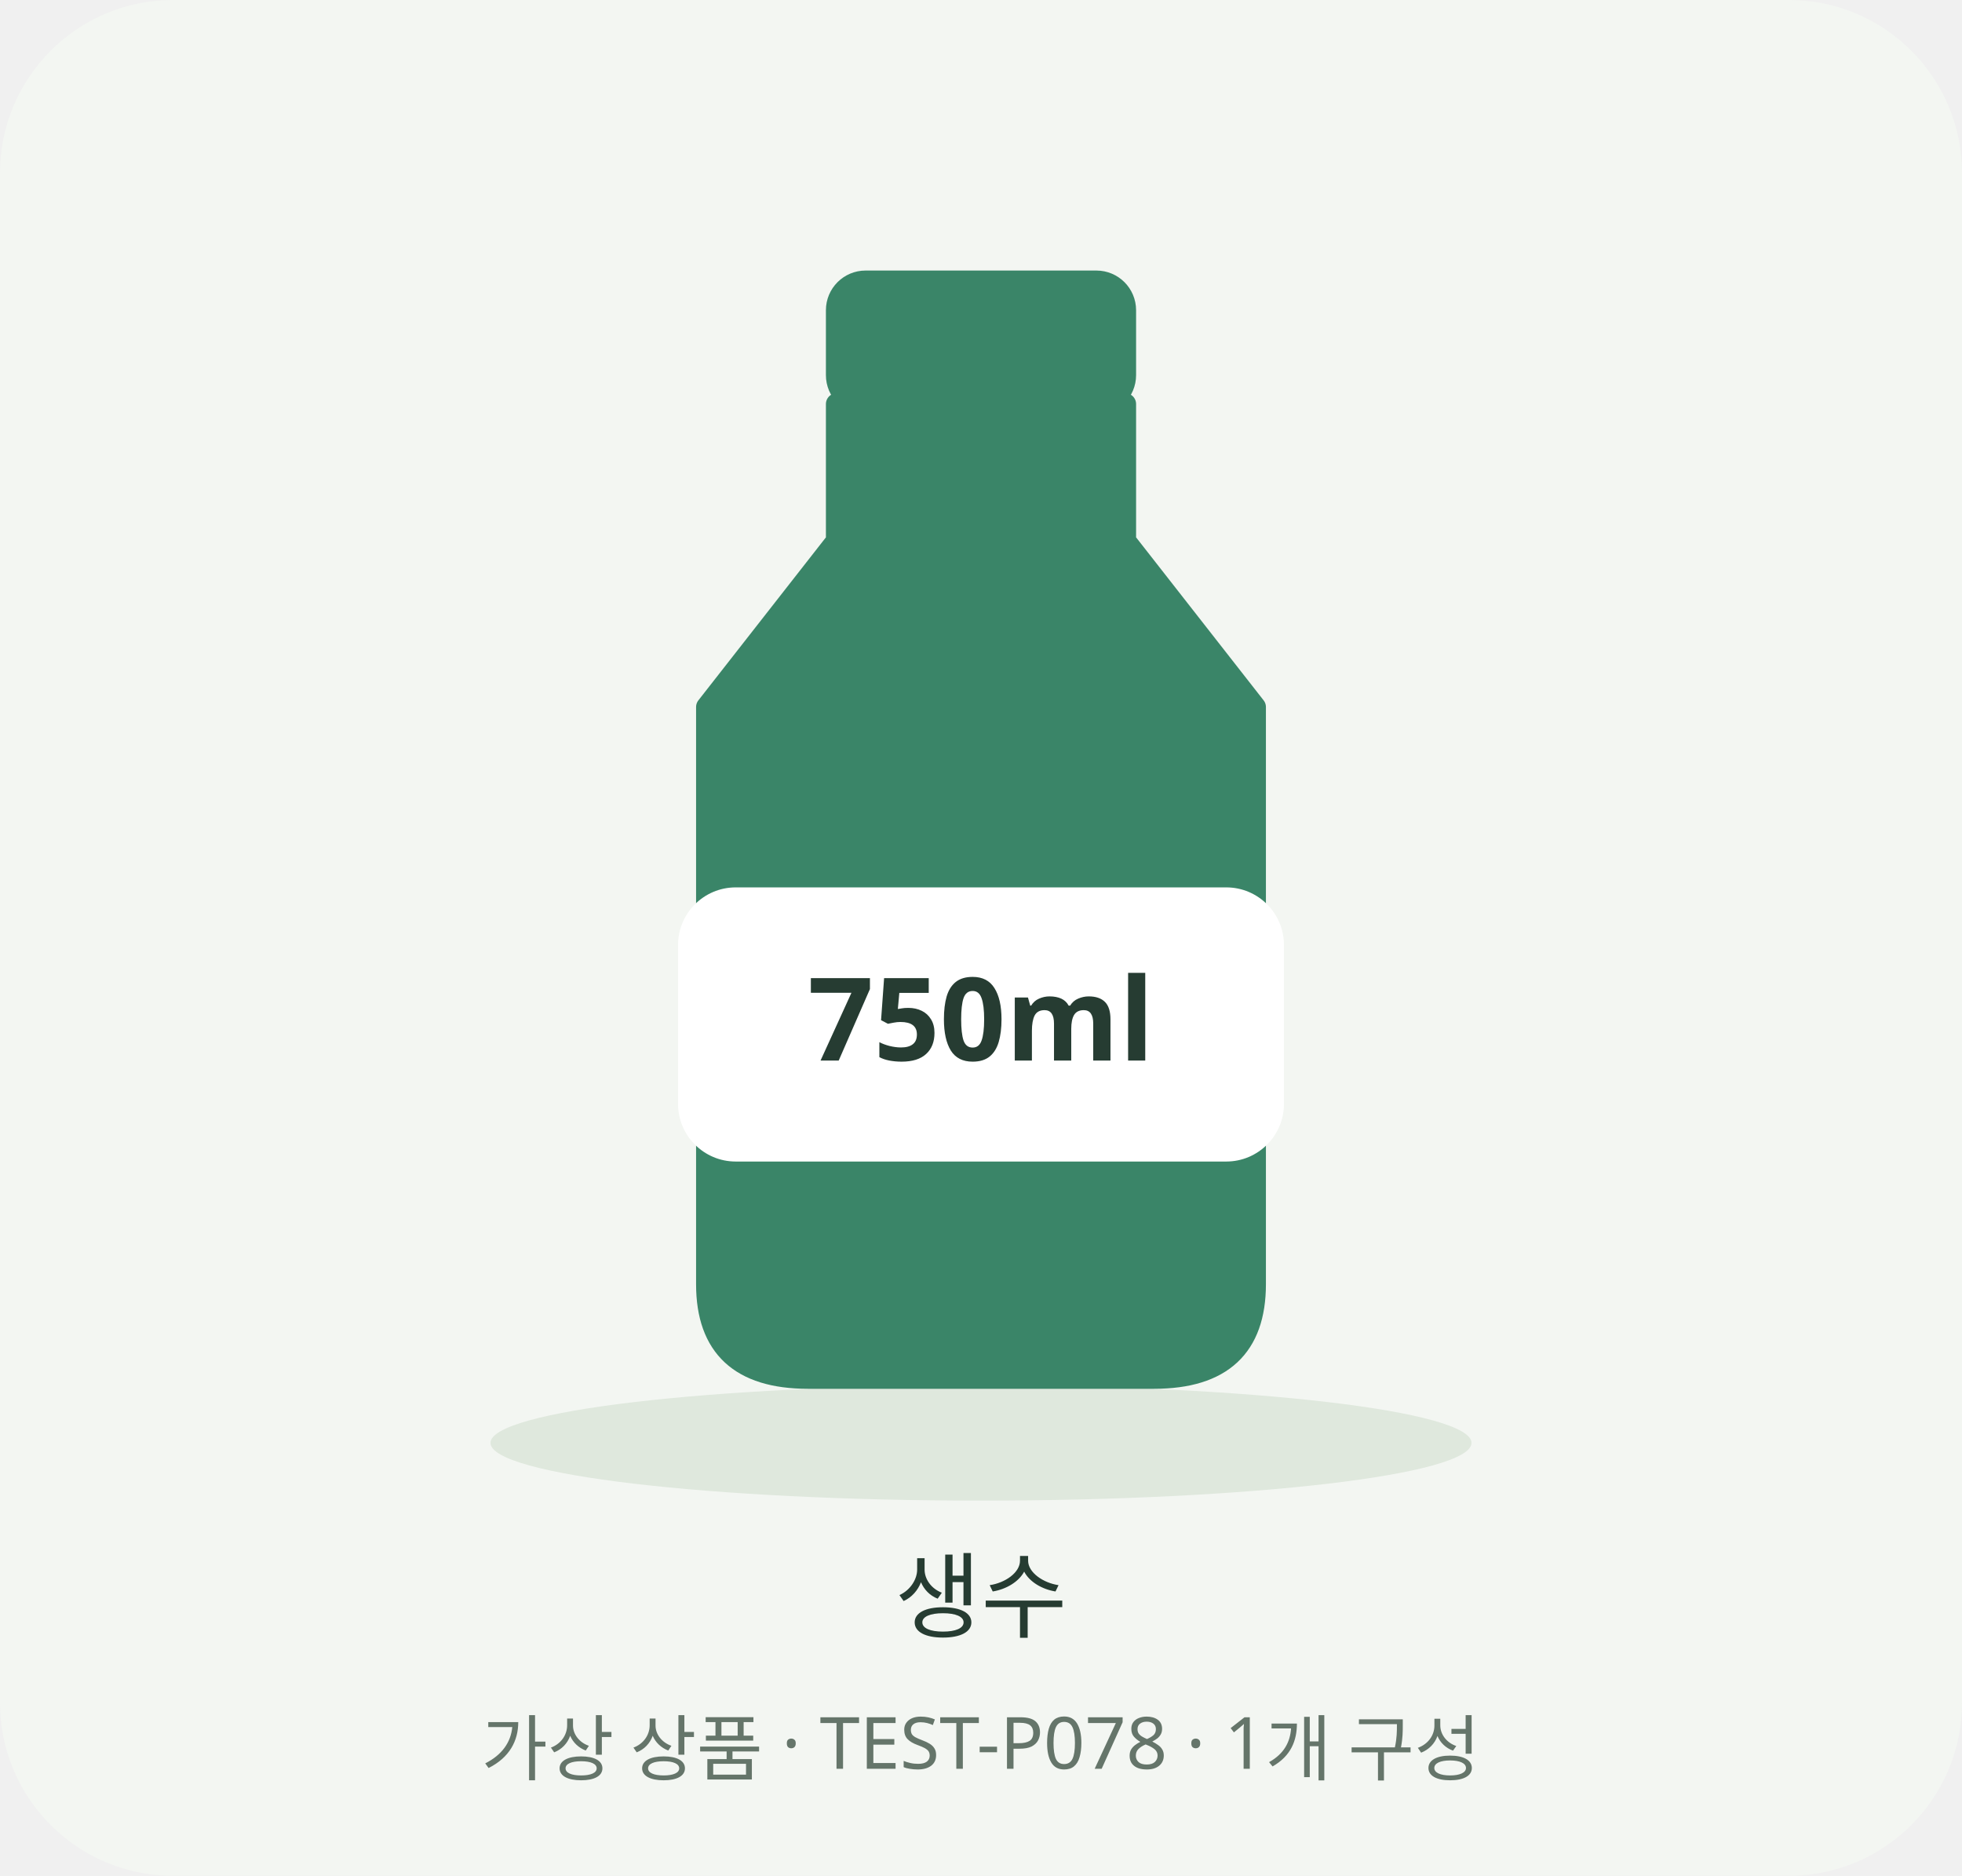
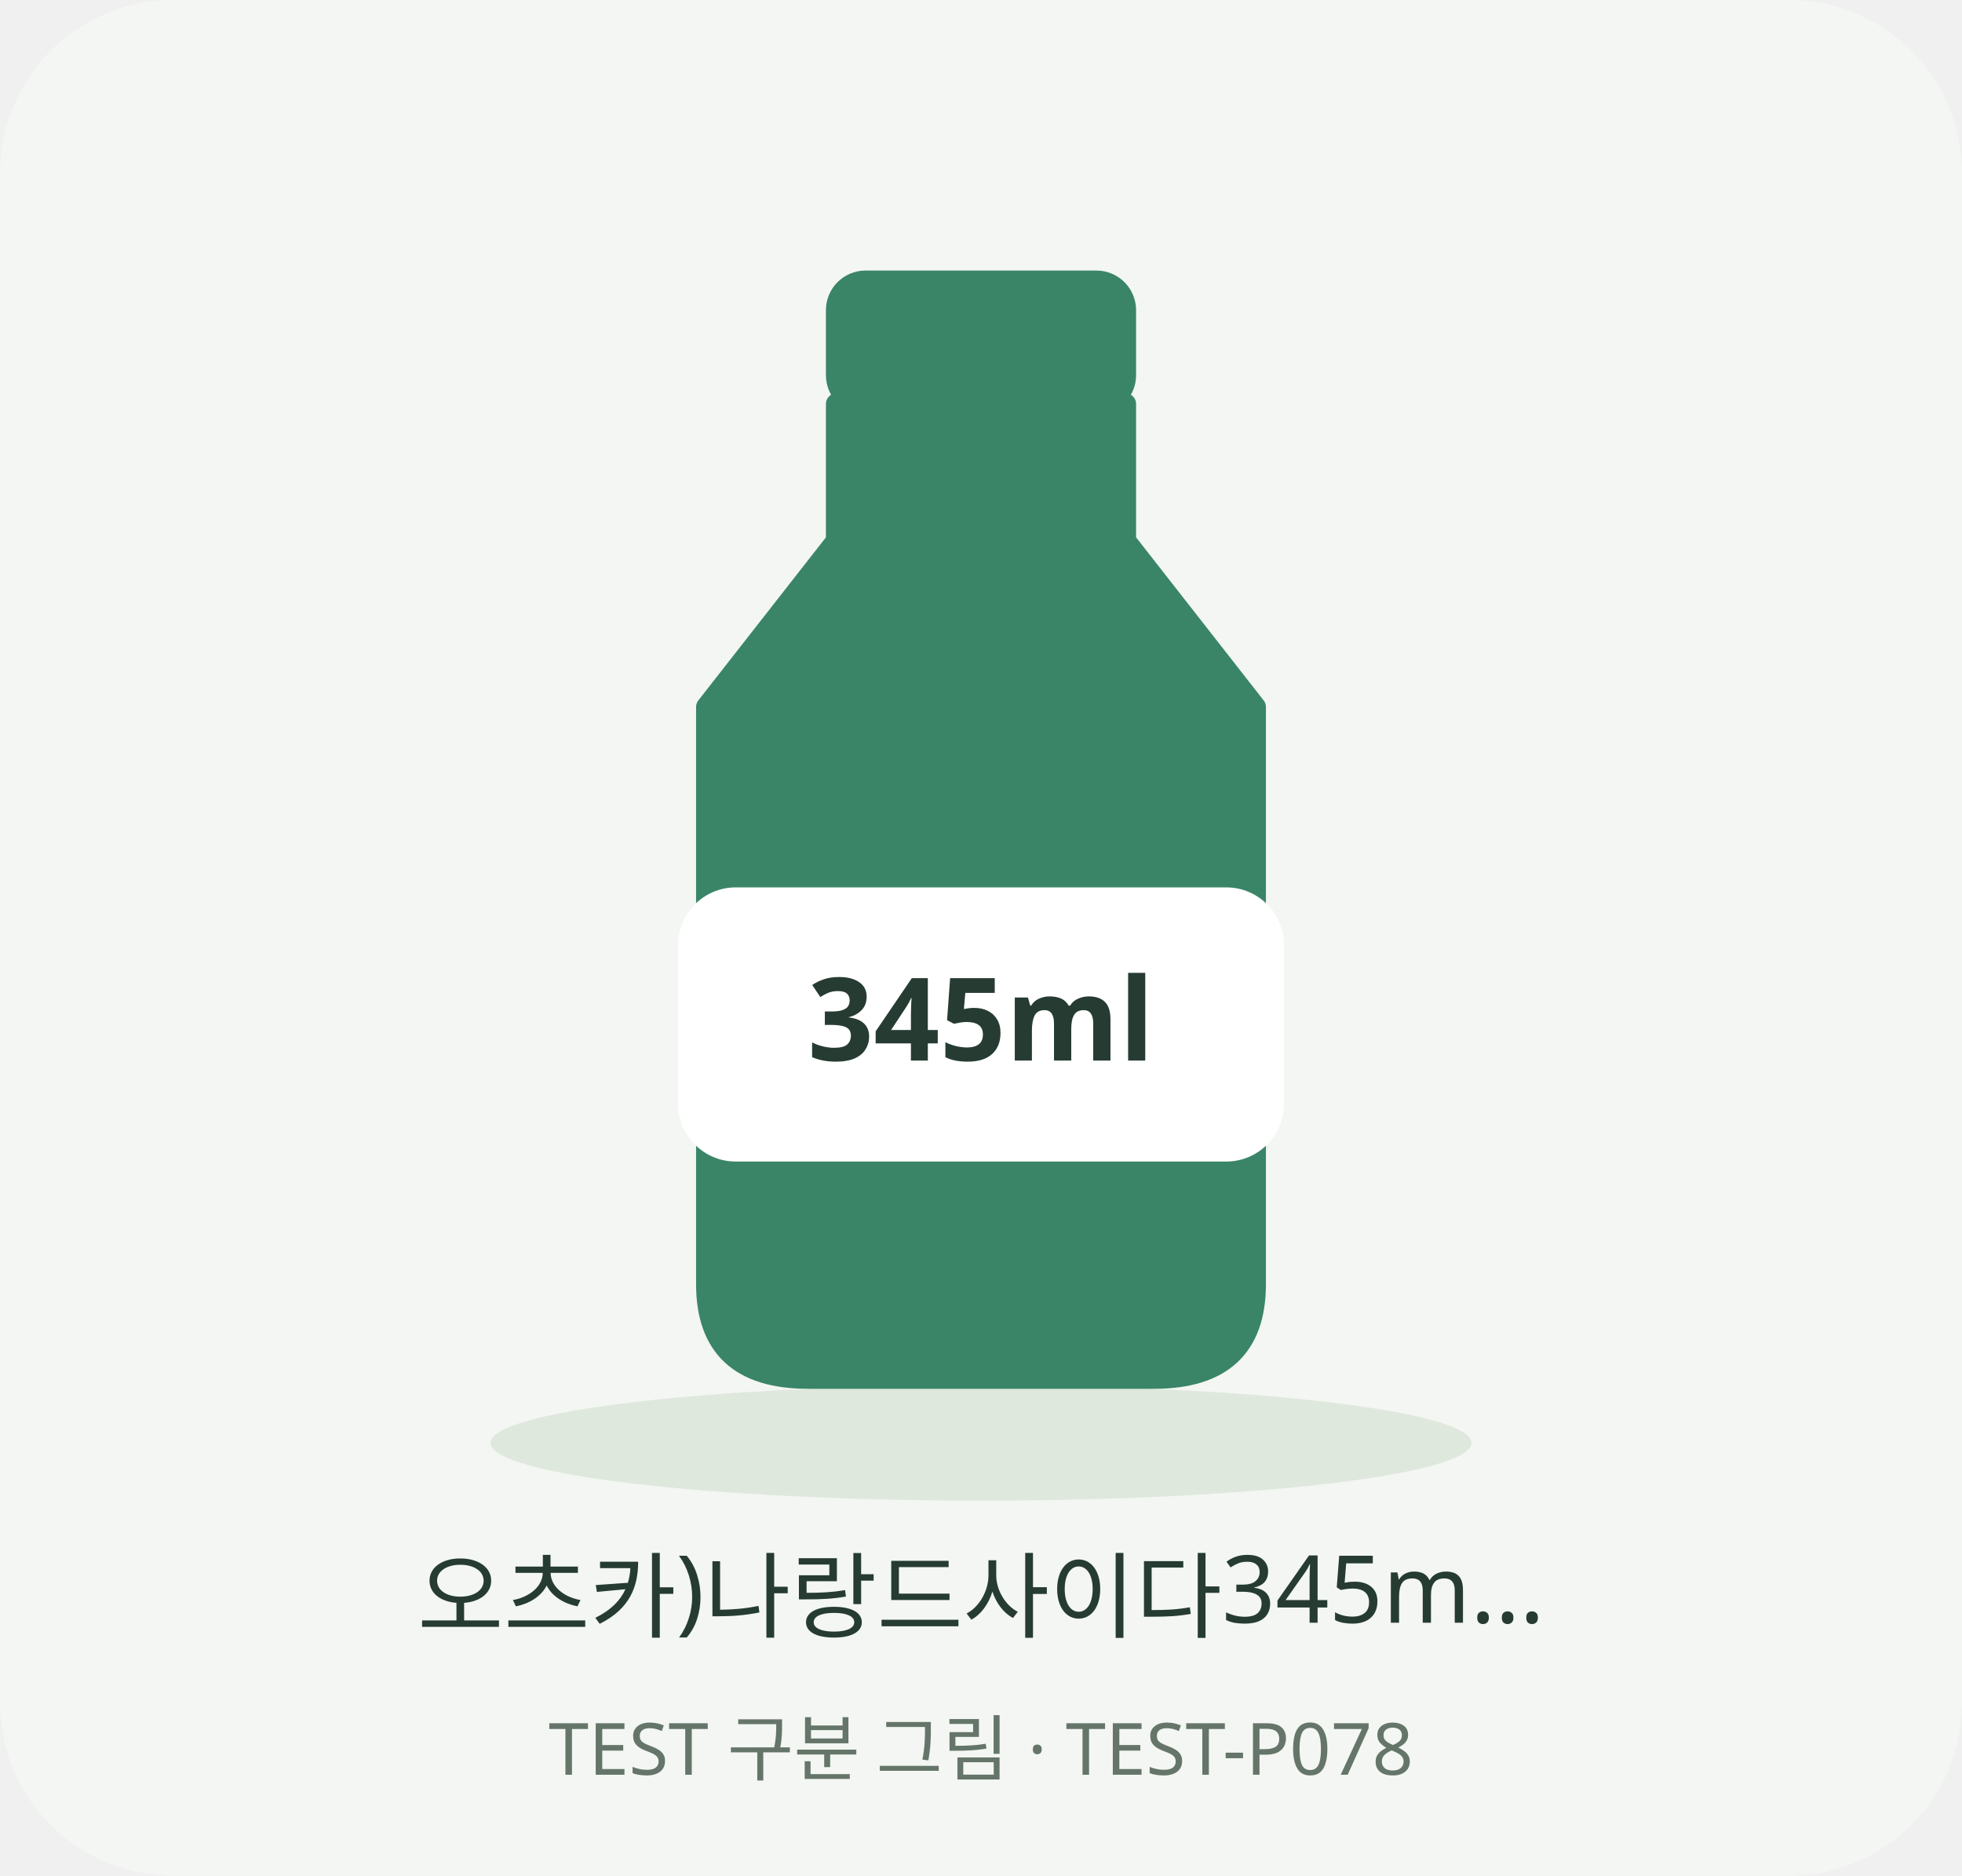
- <svg xmlns="http://www.w3.org/2000/svg" viewBox="0 0 272 260" role="img" aria-label="[가상] 시연샘물 생수 750ml 구분용 그림">
+ <svg xmlns="http://www.w3.org/2000/svg" viewBox="0 0 272 260" role="img" aria-label="오츠카)나랑드사이다345ml캔 구분용 그림">
  <rect width="272" height="260" rx="24" fill="#f3f6f2" />
  <ellipse cx="136" cy="200" rx="68" ry="8" fill="#dfe8dd" />
  <g fill="#3a8568" stroke="#3a8568" stroke-width="3" stroke-linejoin="round">
    <rect x="116" y="39" width="40" height="17" rx="4" />
    <path d="M116 56v19l-18 23v80q0 13 14 13h48q14 0 14-13V98l-18-23V56z" />
  </g>
  <rect x="94" y="123" width="84" height="38" rx="8" fill="white" />
  <g font-family="sans-serif" text-anchor="middle" fill="#263c32">
-     <text x="136" y="147" font-size="16" font-weight="700">750ml</text>
-     <text x="136" y="226" font-size="13">생수</text>
-     <text x="136" y="246" font-size="10" fill="#65756a">가상 상품 · TEST-P078 · 1개 구성</text>
+     <text x="136" y="147" font-size="16" font-weight="700">345ml</text>
+     <text x="136" y="226" font-size="13">오츠카)나랑드사이다345m…</text>
+     <text x="136" y="246" font-size="10" fill="#65756a">TEST 구분 그림 · TEST-P078</text>
  </g>
</svg>
